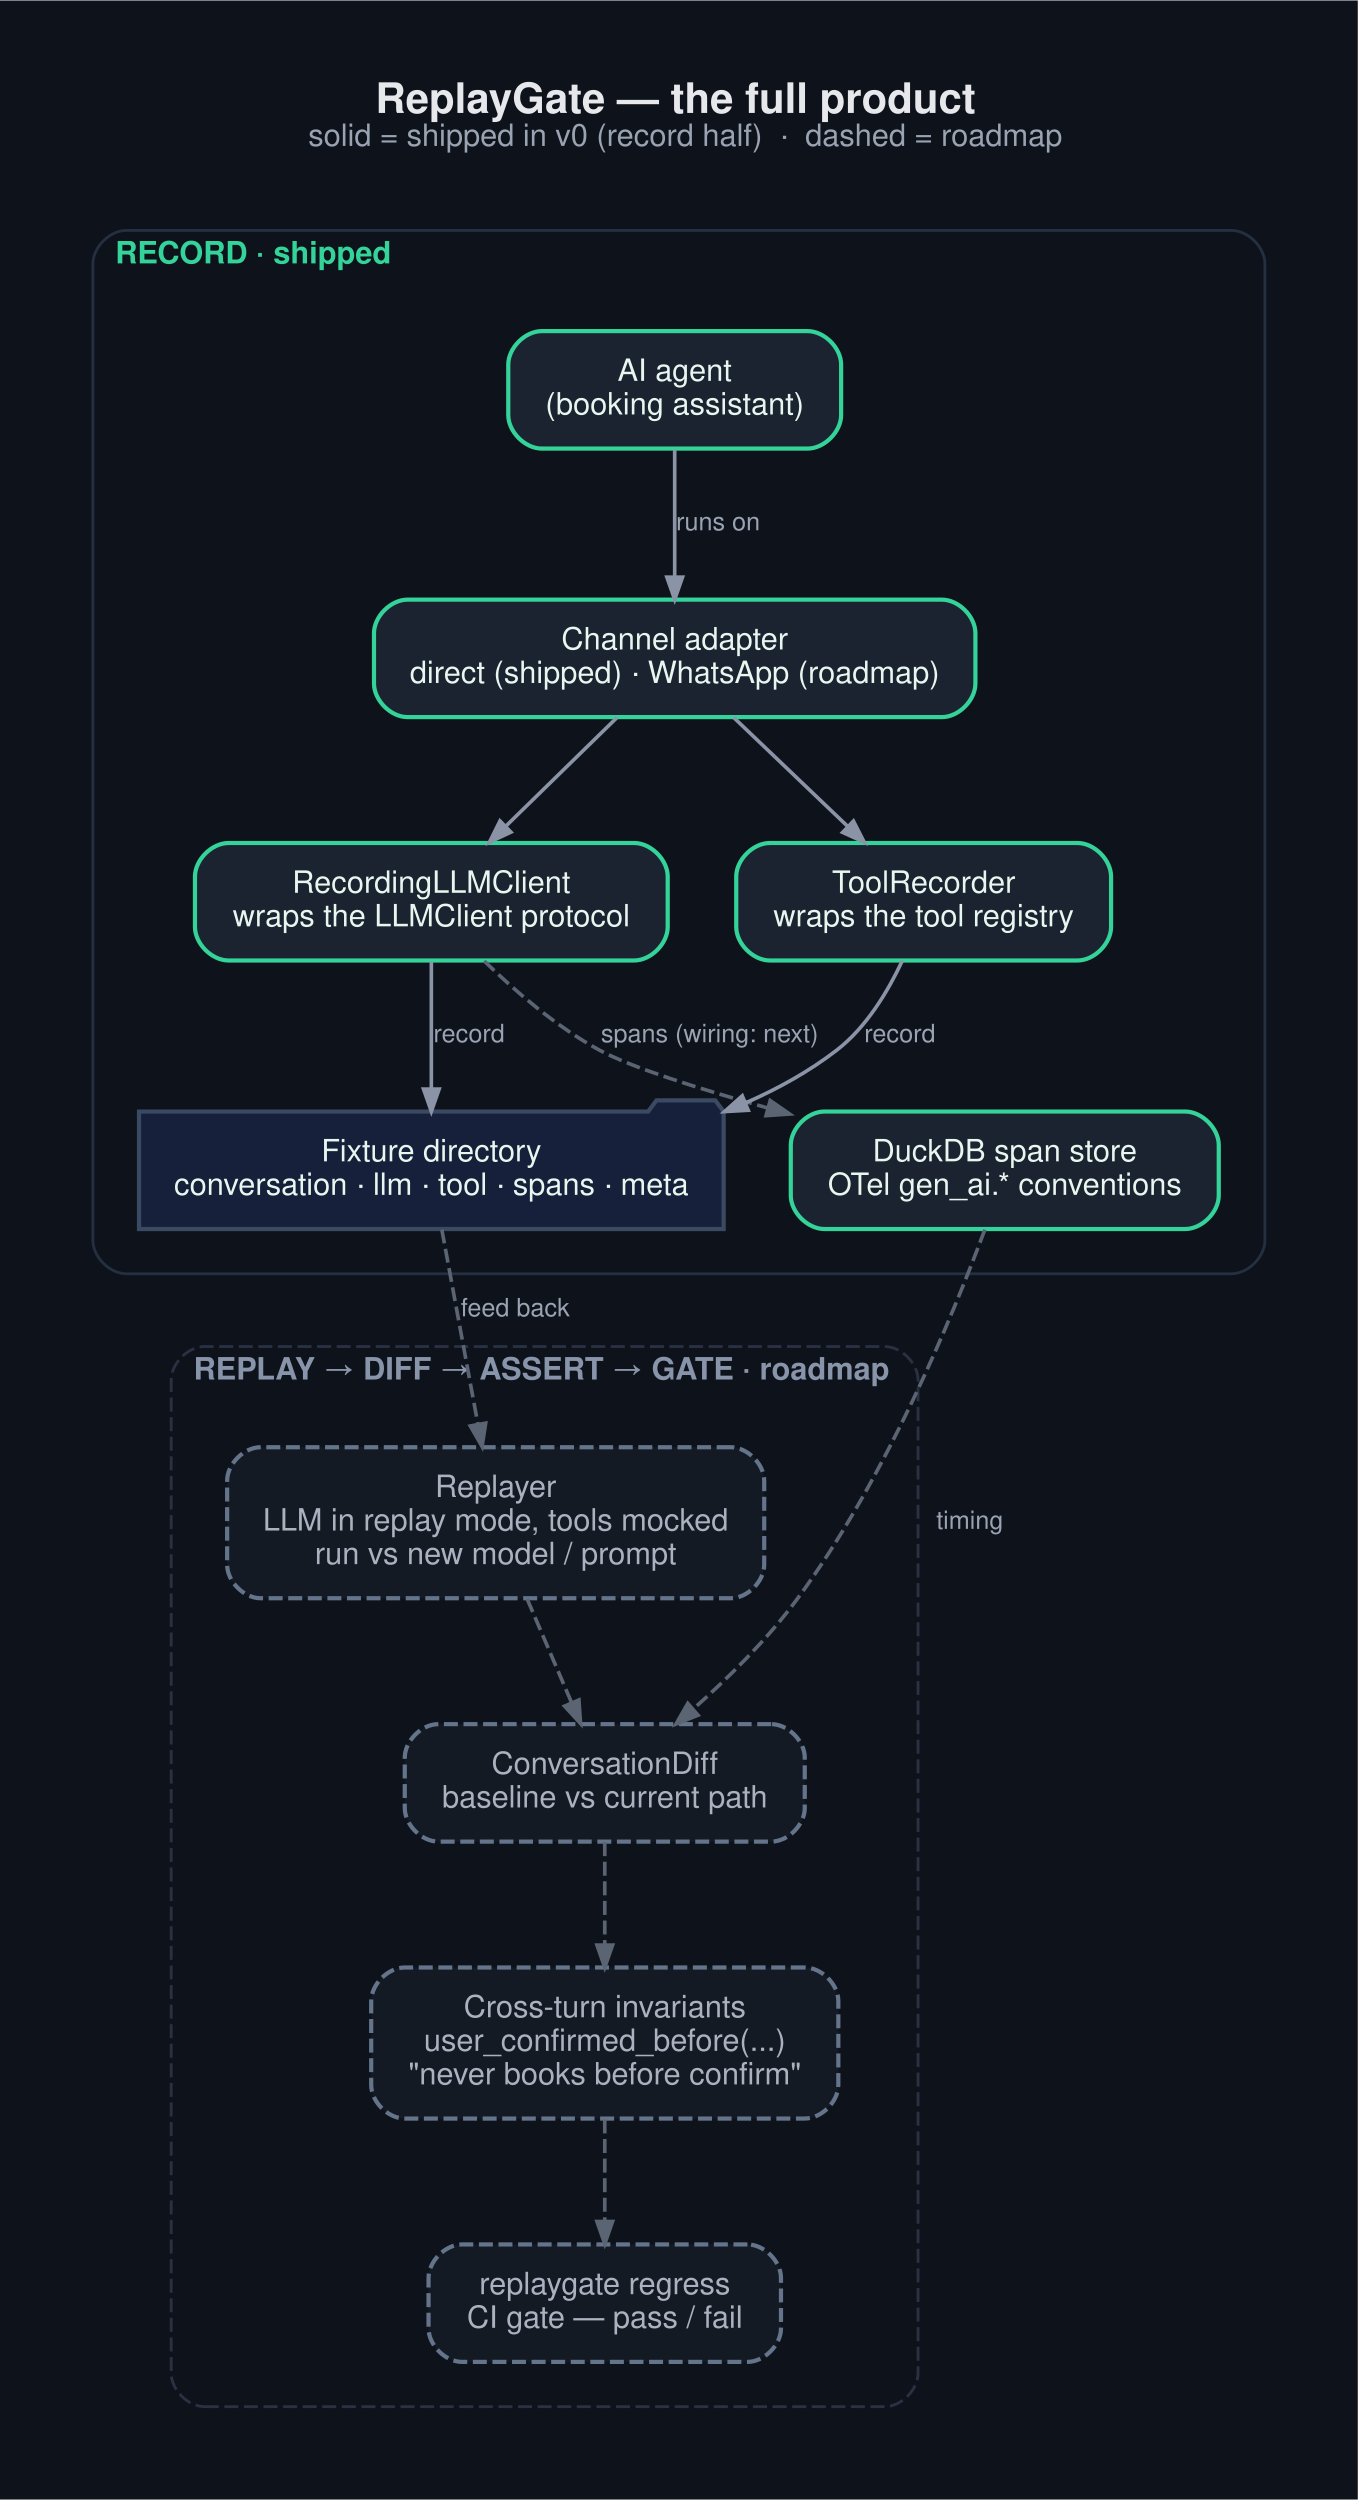
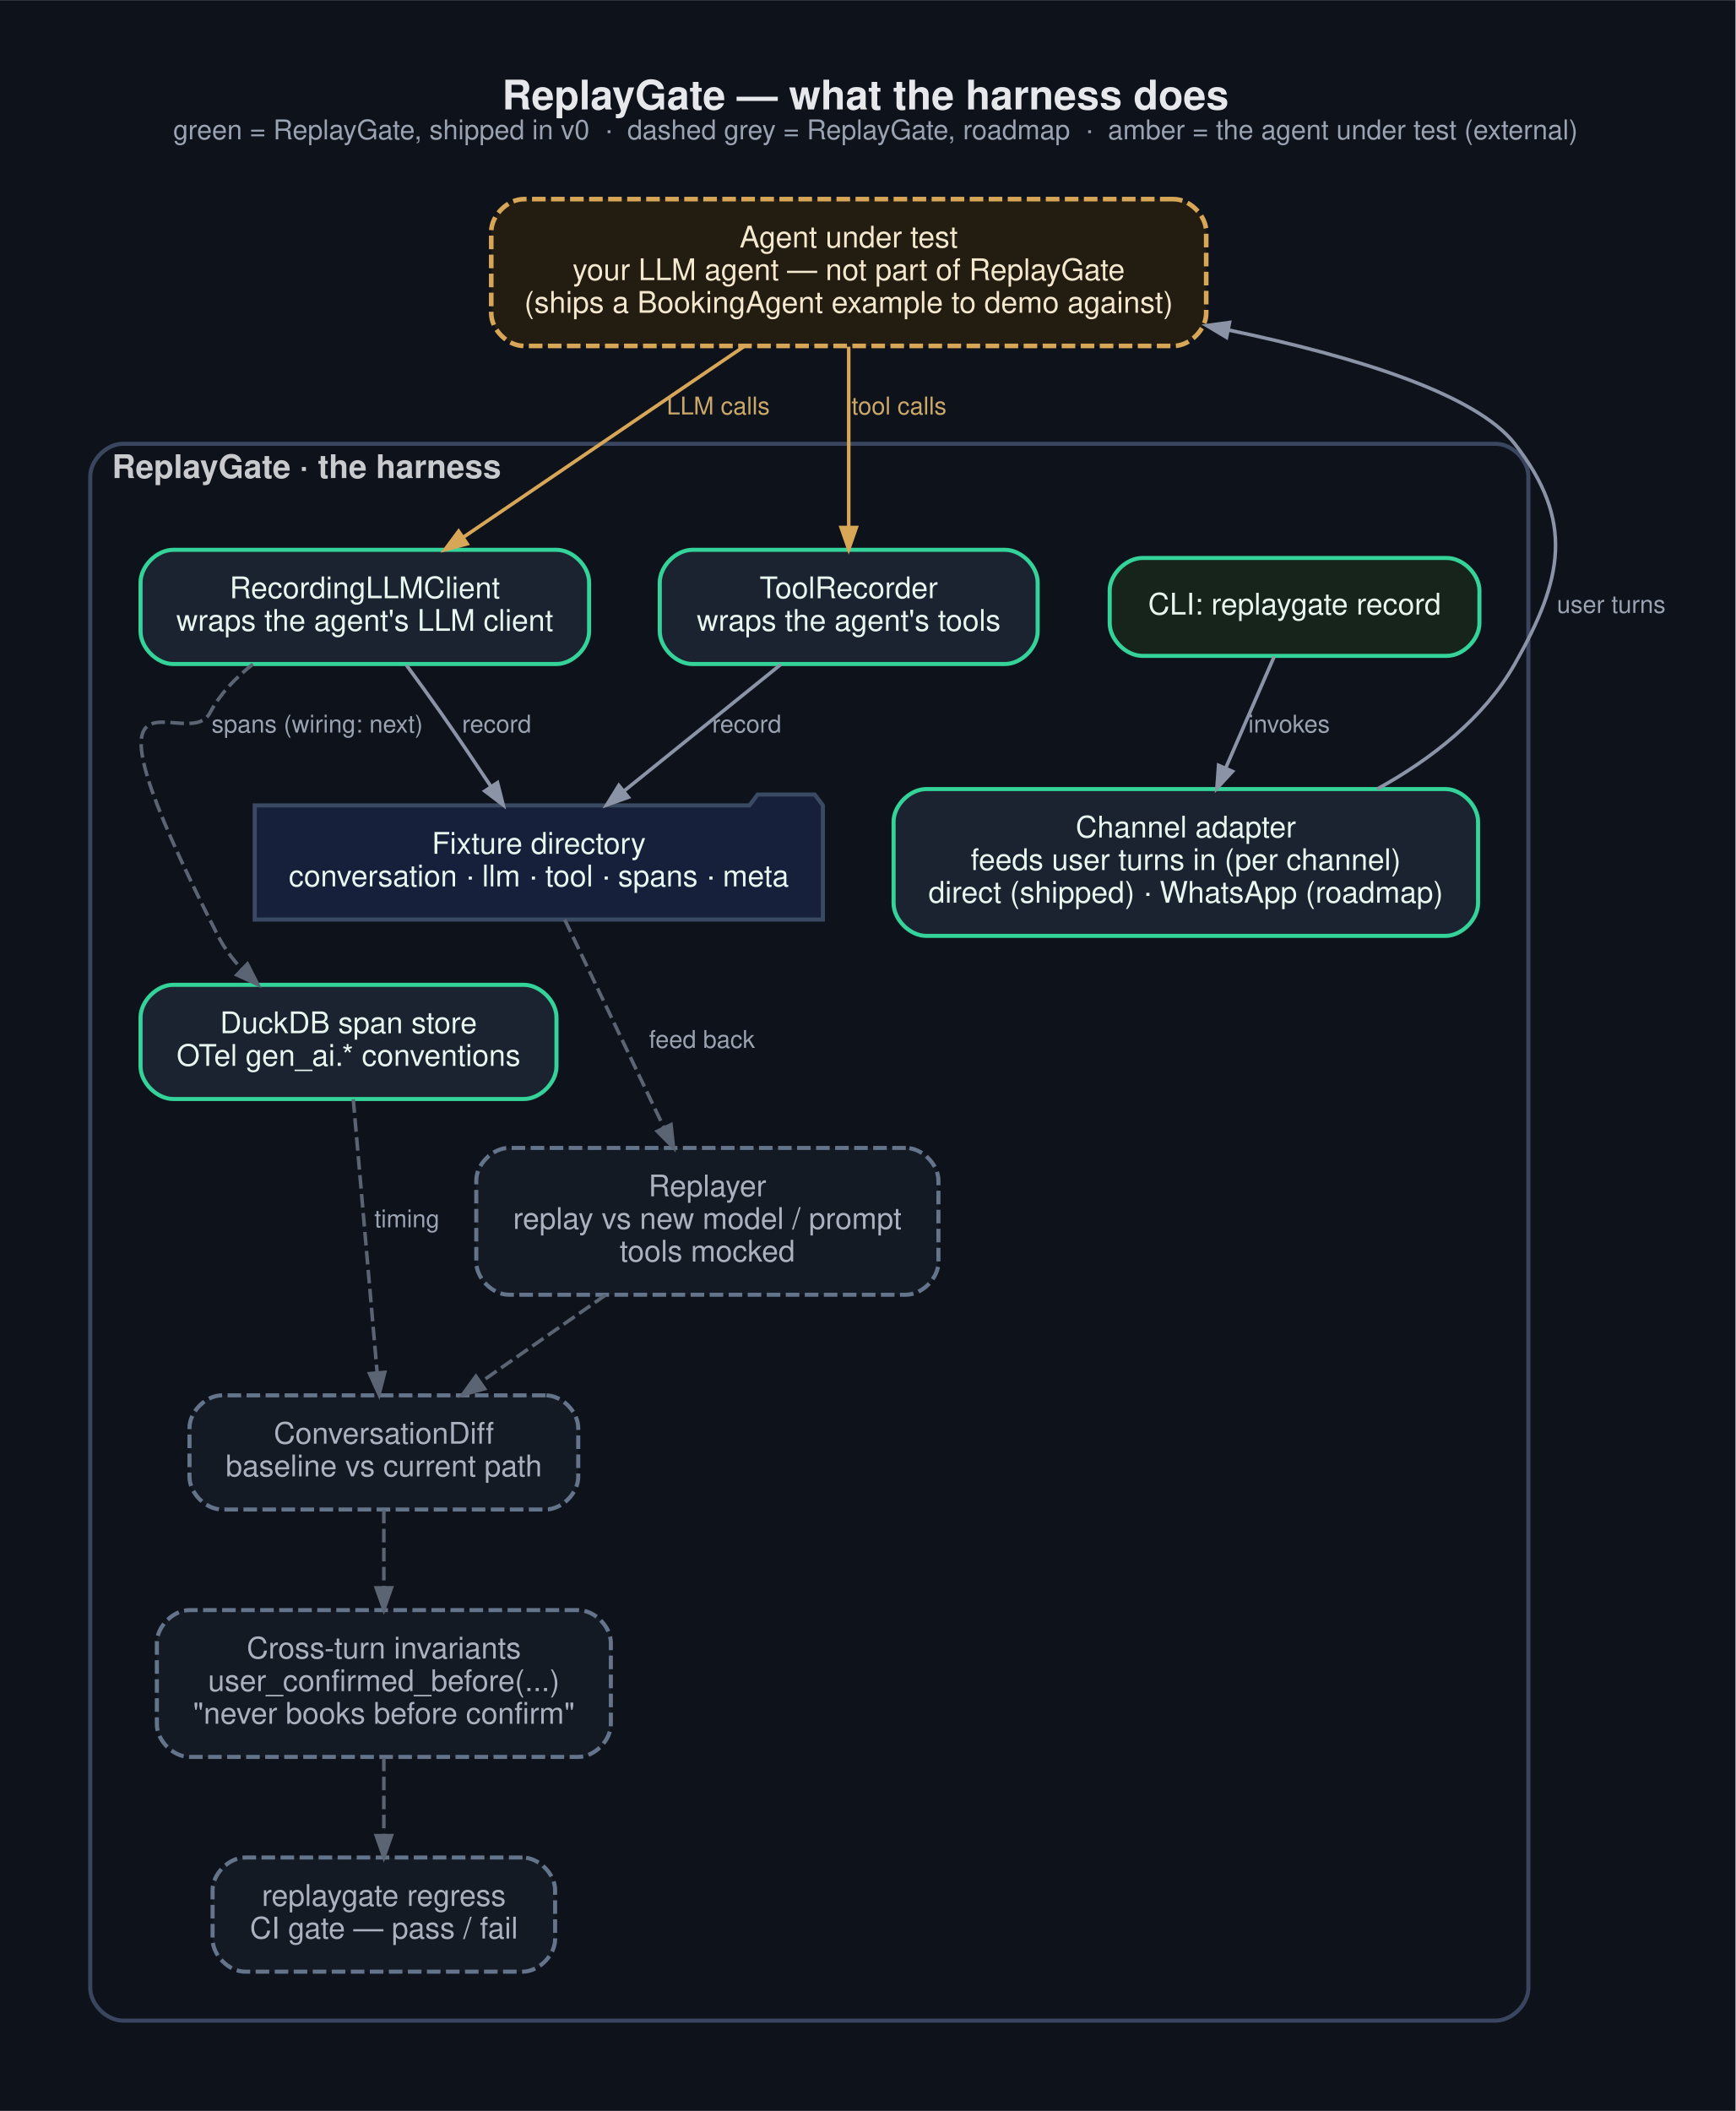
- <svg xmlns="http://www.w3.org/2000/svg" width="485pt" height="893pt" viewBox="0.00 0.00 485.40 893.40">
-   <g id="graph0" class="graph" transform="scale(1 1) rotate(0) translate(25.2 868.2)">
-     <polygon fill="#0e121b" stroke="transparent" points="-25.2,25.2 -25.2,-868.2 460.2,-868.2 460.2,25.2 -25.2,25.2" />
-     <text text-anchor="start" x="109" y="-828" font-family="Helvetica,Arial,sans-serif" font-weight="bold" font-size="15.00" fill="#e6e8eb">ReplayGate — the full product</text>
-     <text text-anchor="start" x="85" y="-816.2" font-family="Helvetica,Arial,sans-serif" font-size="11.00" fill="#9aa3b2">solid = shipped in v0 (record half)  ·  dashed = roadmap</text>
-     <text text-anchor="start" x="215" y="-802" font-family="Helvetica,Arial,sans-serif" font-size="15.00" fill="#e6e8eb"> </text>
+ <svg xmlns="http://www.w3.org/2000/svg" width="638pt" height="776pt" viewBox="0.00 0.00 638.40 776.40">
+   <g id="graph0" class="graph" transform="scale(1 1) rotate(0) translate(25.2 751.2)">
+     <polygon fill="#0e121b" stroke="transparent" points="-25.2,25.2 -25.2,-751.2 613.2,-751.2 613.2,25.2 -25.2,25.2" />
+     <text text-anchor="start" x="159.5" y="-711" font-family="Helvetica,Arial,sans-serif" font-weight="bold" font-size="15.00" fill="#e6e8eb">ReplayGate — what the harness does</text>
+     <text text-anchor="start" x="38.5" y="-700" font-family="Helvetica,Arial,sans-serif" font-size="10.00" fill="#9aa3b2">green = ReplayGate, shipped in v0  ·  dashed grey = ReplayGate, roadmap  ·  amber = the agent under test (external)</text>
+     <text text-anchor="start" x="291.5" y="-686" font-family="Helvetica,Arial,sans-serif" font-size="15.00" fill="#e6e8eb"> </text>
    <g id="clust1" class="cluster">
-       <path fill="#0e121b" stroke="#243042" d="M20,-413C20,-413 415,-413 415,-413 421,-413 427,-419 427,-425 427,-425 427,-774 427,-774 427,-780 421,-786 415,-786 415,-786 20,-786 20,-786 14,-786 8,-780 8,-774 8,-774 8,-425 8,-425 8,-419 14,-413 20,-413" />
-       <text text-anchor="start" x="16" y="-774.2" font-family="Helvetica,Arial,sans-serif" font-weight="bold" font-size="11.00" fill="#34d399">RECORD · shipped</text>
-     </g>
-     <g id="clust2" class="cluster">
-       <path fill="#0e121b" stroke="#2a3142" stroke-dasharray="5,2" d="M48,-8C48,-8 291,-8 291,-8 297,-8 303,-14 303,-20 303,-20 303,-375 303,-375 303,-381 297,-387 291,-387 291,-387 48,-387 48,-387 42,-387 36,-381 36,-375 36,-375 36,-20 36,-20 36,-14 42,-8 48,-8" />
-       <text text-anchor="start" x="44" y="-375.2" font-family="Helvetica,Arial,sans-serif" font-weight="bold" font-size="11.00" fill="#8794aa">REPLAY → DIFF → ASSERT → GATE · roadmap</text>
+       <path fill="#0e121b" stroke="#3a4660" stroke-width="1.5" d="M20,-8C20,-8 525,-8 525,-8 531,-8 537,-14 537,-20 537,-20 537,-576 537,-576 537,-582 531,-588 525,-588 525,-588 20,-588 20,-588 14,-588 8,-582 8,-576 8,-576 8,-20 8,-20 8,-14 14,-8 20,-8" />
+       <text text-anchor="start" x="16" y="-575.4" font-family="Helvetica,Arial,sans-serif" font-weight="bold" font-size="12.00" fill="#c9cace">ReplayGate · the harness</text>
    </g>
    <g id="node1" class="node">
-       <path fill="#1b2230" stroke="#34d399" stroke-width="1.5" d="M263.5,-750C263.5,-750 168.5,-750 168.5,-750 162.5,-750 156.5,-744 156.5,-738 156.5,-738 156.5,-720 156.5,-720 156.5,-714 162.5,-708 168.5,-708 168.5,-708 263.5,-708 263.5,-708 269.5,-708 275.5,-714 275.5,-720 275.5,-720 275.5,-738 275.5,-738 275.5,-744 269.5,-750 263.5,-750" />
-       <text text-anchor="middle" x="216" y="-732.2" font-family="Helvetica,Arial,sans-serif" font-size="11.00" fill="#e7f6ef">AI agent</text>
-       <text text-anchor="middle" x="216" y="-720.2" font-family="Helvetica,Arial,sans-serif" font-size="11.00" fill="#e7f6ef">(booking assistant)</text>
+       <path fill="#231c10" stroke="#d8a657" stroke-width="1.7" stroke-dasharray="5,2" d="M406.5,-678C406.5,-678 167.5,-678 167.5,-678 161.5,-678 155.5,-672 155.5,-666 155.5,-666 155.5,-636 155.5,-636 155.5,-630 161.5,-624 167.5,-624 167.5,-624 406.5,-624 406.5,-624 412.5,-624 418.5,-630 418.5,-636 418.5,-636 418.5,-666 418.5,-666 418.5,-672 412.5,-678 406.5,-678" />
+       <text text-anchor="middle" x="287" y="-660.2" font-family="Helvetica,Arial,sans-serif" font-size="11.00" fill="#f4e8cf">Agent under test</text>
+       <text text-anchor="middle" x="287" y="-648.2" font-family="Helvetica,Arial,sans-serif" font-size="11.00" fill="#f4e8cf">your LLM agent — not part of ReplayGate</text>
+       <text text-anchor="middle" x="287" y="-636.2" font-family="Helvetica,Arial,sans-serif" font-size="11.00" fill="#f4e8cf">(ships a BookingAgent example to demo against)</text>
+     </g>
+     <g id="node4" class="node">
+       <path fill="#1b2230" stroke="#34d399" stroke-width="1.5" d="M179.5,-549C179.5,-549 38.5,-549 38.5,-549 32.5,-549 26.5,-543 26.5,-537 26.5,-537 26.5,-519 26.5,-519 26.5,-513 32.5,-507 38.5,-507 38.5,-507 179.5,-507 179.5,-507 185.5,-507 191.5,-513 191.5,-519 191.5,-519 191.5,-537 191.5,-537 191.5,-543 185.5,-549 179.5,-549" />
+       <text text-anchor="middle" x="109" y="-531.2" font-family="Helvetica,Arial,sans-serif" font-size="11.00" fill="#e7f6ef">RecordingLLMClient</text>
+       <text text-anchor="middle" x="109" y="-519.2" font-family="Helvetica,Arial,sans-serif" font-size="11.00" fill="#e7f6ef">wraps the agent's LLM client</text>
+     </g>
+     <g id="edge3" class="edge">
+       <path fill="none" stroke="#d8a657" stroke-width="1.3" d="M248.38,-623.74C217.8,-602.96 175.4,-574.14 145.41,-553.75" />
+       <polygon fill="#d8a657" stroke="#d8a657" stroke-width="1.3" points="146.64,-551.2 138.45,-549.02 143.5,-555.84 146.64,-551.2" />
+       <text text-anchor="middle" x="239" y="-598.8" font-family="Helvetica,Arial,sans-serif" font-size="9.00" fill="#caa86a">LLM calls</text>
+     </g>
+     <g id="node5" class="node">
+       <path fill="#1b2230" stroke="#34d399" stroke-width="1.5" d="M344.5,-549C344.5,-549 229.5,-549 229.5,-549 223.5,-549 217.5,-543 217.5,-537 217.5,-537 217.5,-519 217.5,-519 217.5,-513 223.5,-507 229.5,-507 229.5,-507 344.5,-507 344.5,-507 350.5,-507 356.5,-513 356.5,-519 356.5,-519 356.5,-537 356.5,-537 356.5,-543 350.5,-549 344.5,-549" />
+       <text text-anchor="middle" x="287" y="-531.2" font-family="Helvetica,Arial,sans-serif" font-size="11.00" fill="#e7f6ef">ToolRecorder</text>
+       <text text-anchor="middle" x="287" y="-519.2" font-family="Helvetica,Arial,sans-serif" font-size="11.00" fill="#e7f6ef">wraps the agent's tools</text>
+     </g>
+     <g id="edge4" class="edge">
+       <path fill="none" stroke="#d8a657" stroke-width="1.3" d="M287,-623.74C287,-604.16 287,-577.44 287,-557.37" />
+       <polygon fill="#d8a657" stroke="#d8a657" stroke-width="1.3" points="289.8,-557.21 287,-549.21 284.2,-557.21 289.8,-557.21" />
+       <text text-anchor="middle" x="305.5" y="-598.8" font-family="Helvetica,Arial,sans-serif" font-size="9.00" fill="#caa86a">tool calls</text>
    </g>
    <g id="node2" class="node">
-       <path fill="#1b2230" stroke="#34d399" stroke-width="1.5" d="M311.5,-654C311.5,-654 120.5,-654 120.5,-654 114.5,-654 108.5,-648 108.5,-642 108.5,-642 108.5,-624 108.5,-624 108.5,-618 114.5,-612 120.5,-612 120.5,-612 311.5,-612 311.5,-612 317.5,-612 323.5,-618 323.5,-624 323.5,-624 323.5,-642 323.5,-642 323.5,-648 317.5,-654 311.5,-654" />
-       <text text-anchor="middle" x="216" y="-636.2" font-family="Helvetica,Arial,sans-serif" font-size="11.00" fill="#e7f6ef">Channel adapter</text>
-       <text text-anchor="middle" x="216" y="-624.2" font-family="Helvetica,Arial,sans-serif" font-size="11.00" fill="#e7f6ef">direct (shipped) · WhatsApp (roadmap)</text>
+       <path fill="#16241c" stroke="#34d399" stroke-width="1.5" d="M507,-546C507,-546 395,-546 395,-546 389,-546 383,-540 383,-534 383,-534 383,-522 383,-522 383,-516 389,-510 395,-510 395,-510 507,-510 507,-510 513,-510 519,-516 519,-522 519,-522 519,-534 519,-534 519,-540 513,-546 507,-546" />
+       <text text-anchor="middle" x="451" y="-525.2" font-family="Helvetica,Arial,sans-serif" font-size="11.00" fill="#e7f6ef">CLI: replaygate record</text>
+     </g>
+     <g id="node3" class="node">
+       <path fill="#1b2230" stroke="#34d399" stroke-width="1.5" d="M506.5,-461C506.5,-461 315.5,-461 315.5,-461 309.5,-461 303.5,-455 303.5,-449 303.5,-449 303.5,-419 303.5,-419 303.5,-413 309.5,-407 315.5,-407 315.5,-407 506.5,-407 506.5,-407 512.5,-407 518.5,-413 518.5,-419 518.5,-419 518.5,-449 518.5,-449 518.5,-455 512.5,-461 506.5,-461" />
+       <text text-anchor="middle" x="411" y="-443.2" font-family="Helvetica,Arial,sans-serif" font-size="11.00" fill="#e7f6ef">Channel adapter</text>
+       <text text-anchor="middle" x="411" y="-431.2" font-family="Helvetica,Arial,sans-serif" font-size="11.00" fill="#e7f6ef">feeds user turns in (per channel)</text>
+       <text text-anchor="middle" x="411" y="-419.2" font-family="Helvetica,Arial,sans-serif" font-size="11.00" fill="#e7f6ef">direct (shipped) · WhatsApp (roadmap)</text>
    </g>
    <g id="edge1" class="edge">
-       <path fill="none" stroke="#8b93a7" stroke-width="1.3" d="M216,-707.6C216,-694.33 216,-676.84 216,-662.24" />
-       <polygon fill="#8b93a7" stroke="#8b93a7" stroke-width="1.3" points="218.8,-662.03 216,-654.03 213.2,-662.03 218.8,-662.03" />
-       <text text-anchor="middle" x="231.5" y="-678.8" font-family="Helvetica,Arial,sans-serif" font-size="9.00" fill="#9aa3b2">runs on</text>
-     </g>
-     <g id="node3" class="node">
-       <path fill="#1b2230" stroke="#34d399" stroke-width="1.5" d="M201.5,-567C201.5,-567 56.5,-567 56.5,-567 50.5,-567 44.5,-561 44.5,-555 44.5,-555 44.5,-537 44.5,-537 44.5,-531 50.5,-525 56.5,-525 56.5,-525 201.5,-525 201.5,-525 207.5,-525 213.5,-531 213.5,-537 213.5,-537 213.5,-555 213.5,-555 213.5,-561 207.5,-567 201.5,-567" />
-       <text text-anchor="middle" x="129" y="-549.2" font-family="Helvetica,Arial,sans-serif" font-size="11.00" fill="#e7f6ef">RecordingLLMClient</text>
-       <text text-anchor="middle" x="129" y="-537.2" font-family="Helvetica,Arial,sans-serif" font-size="11.00" fill="#e7f6ef">wraps the LLMClient protocol</text>
+       <path fill="none" stroke="#8b93a7" stroke-width="1.3" d="M443.48,-509.7C438.47,-498.19 431.74,-482.69 425.7,-468.8" />
+       <polygon fill="#8b93a7" stroke="#8b93a7" stroke-width="1.3" points="428.18,-467.5 422.43,-461.28 423.05,-469.73 428.18,-467.5" />
+       <text text-anchor="middle" x="449" y="-481.8" font-family="Helvetica,Arial,sans-serif" font-size="9.00" fill="#9aa3b2">invokes</text>
    </g>
    <g id="edge2" class="edge">
-       <path fill="none" stroke="#8b93a7" stroke-width="1.3" d="M195.38,-611.86C183.55,-600.3 168.56,-585.65 155.82,-573.2" />
-       <polygon fill="#8b93a7" stroke="#8b93a7" stroke-width="1.3" points="157.45,-570.88 149.77,-567.29 153.54,-574.89 157.45,-570.88" />
-     </g>
-     <g id="node4" class="node">
-       <path fill="#1b2230" stroke="#34d399" stroke-width="1.5" d="M360,-567C360,-567 250,-567 250,-567 244,-567 238,-561 238,-555 238,-555 238,-537 238,-537 238,-531 244,-525 250,-525 250,-525 360,-525 360,-525 366,-525 372,-531 372,-537 372,-537 372,-555 372,-555 372,-561 366,-567 360,-567" />
-       <text text-anchor="middle" x="305" y="-549.2" font-family="Helvetica,Arial,sans-serif" font-size="11.00" fill="#e7f6ef">ToolRecorder</text>
-       <text text-anchor="middle" x="305" y="-537.2" font-family="Helvetica,Arial,sans-serif" font-size="11.00" fill="#e7f6ef">wraps the tool registry</text>
-     </g>
-     <g id="edge3" class="edge">
-       <path fill="none" stroke="#8b93a7" stroke-width="1.3" d="M237.09,-611.86C249.31,-600.19 264.81,-585.39 277.92,-572.87" />
-       <polygon fill="#8b93a7" stroke="#8b93a7" stroke-width="1.3" points="279.9,-574.84 283.75,-567.29 276.03,-570.79 279.9,-574.84" />
-     </g>
-     <g id="node5" class="node">
-       <polygon fill="#16203a" stroke="#3a4a63" stroke-width="1.5" points="233.5,-471 230.5,-475 209.5,-475 206.5,-471 24.5,-471 24.5,-429 233.5,-429 233.5,-471" />
-       <text text-anchor="middle" x="129" y="-453.2" font-family="Helvetica,Arial,sans-serif" font-size="11.00" fill="#e7f6ef">Fixture directory</text>
-       <text text-anchor="middle" x="129" y="-441.2" font-family="Helvetica,Arial,sans-serif" font-size="11.00" fill="#e7f6ef">conversation · llm · tool · spans · meta</text>
-     </g>
-     <g id="edge4" class="edge">
-       <path fill="none" stroke="#8b93a7" stroke-width="1.3" d="M129,-524.6C129,-511.33 129,-493.84 129,-479.24" />
-       <polygon fill="#8b93a7" stroke="#8b93a7" stroke-width="1.3" points="131.8,-479.03 129,-471.03 126.2,-479.03 131.8,-479.03" />
-       <text text-anchor="middle" x="142.5" y="-495.8" font-family="Helvetica,Arial,sans-serif" font-size="9.00" fill="#9aa3b2">record</text>
+       <path fill="none" stroke="#8b93a7" stroke-width="1.3" d="M481.39,-461.01C501.31,-472.01 520.64,-487.03 532,-507 549.79,-538.29 554.11,-559.59 532,-588 517.77,-606.28 473.57,-620.03 426.57,-629.88" />
+       <polygon fill="#8b93a7" stroke="#8b93a7" stroke-width="1.3" points="425.97,-627.14 418.69,-631.49 427.09,-632.63 425.97,-627.14" />
+       <text text-anchor="middle" x="567.5" y="-525.8" font-family="Helvetica,Arial,sans-serif" font-size="9.00" fill="#9aa3b2">user turns</text>
    </g>
    <g id="node6" class="node">
-       <path fill="#1b2230" stroke="#34d399" stroke-width="1.5" d="M398.5,-471C398.5,-471 269.5,-471 269.5,-471 263.5,-471 257.5,-465 257.5,-459 257.5,-459 257.5,-441 257.5,-441 257.5,-435 263.5,-429 269.5,-429 269.5,-429 398.5,-429 398.5,-429 404.5,-429 410.5,-435 410.5,-441 410.5,-441 410.5,-459 410.5,-459 410.5,-465 404.5,-471 398.5,-471" />
-       <text text-anchor="middle" x="334" y="-453.2" font-family="Helvetica,Arial,sans-serif" font-size="11.00" fill="#e7f6ef">DuckDB span store</text>
-       <text text-anchor="middle" x="334" y="-441.2" font-family="Helvetica,Arial,sans-serif" font-size="11.00" fill="#e7f6ef">OTel gen_ai.* conventions</text>
+       <polygon fill="#16203a" stroke="#3a4a63" stroke-width="1.5" points="277.5,-455 274.5,-459 253.5,-459 250.5,-455 68.5,-455 68.5,-413 277.5,-413 277.5,-455" />
+       <text text-anchor="middle" x="173" y="-437.2" font-family="Helvetica,Arial,sans-serif" font-size="11.00" fill="#e7f6ef">Fixture directory</text>
+       <text text-anchor="middle" x="173" y="-425.2" font-family="Helvetica,Arial,sans-serif" font-size="11.00" fill="#e7f6ef">conversation · llm · tool · spans · meta</text>
+     </g>
+     <g id="edge5" class="edge">
+       <path fill="none" stroke="#8b93a7" stroke-width="1.3" d="M124.29,-506.62C128.47,-500.95 132.95,-494.77 137,-489 143.13,-480.26 149.64,-470.6 155.43,-461.9" />
+       <polygon fill="#8b93a7" stroke="#8b93a7" stroke-width="1.3" points="157.81,-463.37 159.89,-455.15 153.14,-460.28 157.81,-463.37" />
+       <text text-anchor="middle" x="157.5" y="-481.8" font-family="Helvetica,Arial,sans-serif" font-size="9.00" fill="#9aa3b2">record</text>
+     </g>
+     <g id="node7" class="node">
+       <path fill="#1b2230" stroke="#34d399" stroke-width="1.5" d="M167.5,-389C167.5,-389 38.5,-389 38.5,-389 32.5,-389 26.5,-383 26.5,-377 26.5,-377 26.5,-359 26.5,-359 26.5,-353 32.5,-347 38.5,-347 38.5,-347 167.5,-347 167.5,-347 173.5,-347 179.5,-353 179.5,-359 179.5,-359 179.5,-377 179.5,-377 179.5,-383 173.5,-389 167.5,-389" />
+       <text text-anchor="middle" x="103" y="-371.2" font-family="Helvetica,Arial,sans-serif" font-size="11.00" fill="#e7f6ef">DuckDB span store</text>
+       <text text-anchor="middle" x="103" y="-359.2" font-family="Helvetica,Arial,sans-serif" font-size="11.00" fill="#e7f6ef">OTel gen_ai.* conventions</text>
+     </g>
+     <g id="edge7" class="edge">
+       <path fill="none" stroke="#5b6472" stroke-width="1.3" stroke-dasharray="5,2" d="M67.82,-506.93C61.46,-501.98 55.76,-496.03 52,-489 43.5,-473.12 -2.08,-518.97 55,-407 57.28,-402.53 60.35,-398.41 63.85,-394.67" />
+       <polygon fill="#5b6472" stroke="#5b6472" stroke-width="1.3" points="65.81,-396.67 69.64,-389.11 61.93,-392.63 65.81,-396.67" />
+       <text text-anchor="middle" x="91.5" y="-481.8" font-family="Helvetica,Arial,sans-serif" font-size="9.00" fill="#9aa3b2">spans (wiring: next)</text>
    </g>
    <g id="edge6" class="edge">
-       <path fill="none" stroke="#5b6472" stroke-width="1.3" stroke-dasharray="5,2" d="M147.9,-524.81C158.97,-514.02 173.74,-501.3 189,-493 200.27,-486.87 224.11,-479.29 249.27,-472.26" />
-       <polygon fill="#5b6472" stroke="#5b6472" stroke-width="1.3" points="250.14,-474.93 257.11,-470.1 248.66,-469.53 250.14,-474.93" />
-       <text text-anchor="middle" x="228.5" y="-495.8" font-family="Helvetica,Arial,sans-serif" font-size="9.00" fill="#9aa3b2">spans (wiring: next)</text>
-     </g>
-     <g id="edge5" class="edge">
-       <path fill="none" stroke="#8b93a7" stroke-width="1.3" d="M297.37,-524.91C292.28,-514.02 284.56,-501.16 274,-493 264.22,-485.44 253.11,-479.25 241.51,-474.16" />
-       <polygon fill="#8b93a7" stroke="#8b93a7" stroke-width="1.3" points="242.29,-471.46 233.83,-470.98 240.15,-476.63 242.29,-471.46" />
-       <text text-anchor="middle" x="296.5" y="-495.8" font-family="Helvetica,Arial,sans-serif" font-size="9.00" fill="#9aa3b2">record</text>
-     </g>
-     <g id="node7" class="node">
-       <path fill="#141a24" stroke="#64748b" stroke-width="1.5" stroke-dasharray="5,2" d="M236,-351C236,-351 68,-351 68,-351 62,-351 56,-345 56,-339 56,-339 56,-309 56,-309 56,-303 62,-297 68,-297 68,-297 236,-297 236,-297 242,-297 248,-303 248,-309 248,-309 248,-339 248,-339 248,-345 242,-351 236,-351" />
-       <text text-anchor="middle" x="152" y="-333.2" font-family="Helvetica,Arial,sans-serif" font-size="11.00" fill="#aab2c0">Replayer</text>
-       <text text-anchor="middle" x="152" y="-321.2" font-family="Helvetica,Arial,sans-serif" font-size="11.00" fill="#aab2c0">LLM in replay mode, tools mocked</text>
-       <text text-anchor="middle" x="152" y="-309.2" font-family="Helvetica,Arial,sans-serif" font-size="11.00" fill="#aab2c0">run vs new model / prompt</text>
-     </g>
-     <g id="edge7" class="edge">
-       <path fill="none" stroke="#5b6472" stroke-width="1.3" stroke-dasharray="5,2" d="M132.75,-428.8C136.24,-409.98 141.52,-381.53 145.66,-359.17" />
-       <polygon fill="#5b6472" stroke="#5b6472" stroke-width="1.3" points="148.43,-359.61 147.13,-351.24 142.92,-358.59 148.43,-359.61" />
-       <text text-anchor="middle" x="159" y="-397.8" font-family="Helvetica,Arial,sans-serif" font-size="9.00" fill="#9aa3b2">feed back</text>
+       <path fill="none" stroke="#8b93a7" stroke-width="1.3" d="M261.98,-506.81C245.05,-493.15 222.56,-475 204.43,-460.36" />
+       <polygon fill="#8b93a7" stroke="#8b93a7" stroke-width="1.3" points="205.94,-457.99 197.96,-455.14 202.43,-462.35 205.94,-457.99" />
+       <text text-anchor="middle" x="249.5" y="-481.8" font-family="Helvetica,Arial,sans-serif" font-size="9.00" fill="#9aa3b2">record</text>
    </g>
    <g id="node8" class="node">
-       <path fill="#141a24" stroke="#64748b" stroke-width="1.5" stroke-dasharray="5,2" d="M250.5,-252C250.5,-252 131.5,-252 131.5,-252 125.5,-252 119.5,-246 119.5,-240 119.5,-240 119.5,-222 119.5,-222 119.5,-216 125.5,-210 131.5,-210 131.5,-210 250.5,-210 250.5,-210 256.5,-210 262.5,-216 262.5,-222 262.5,-222 262.5,-240 262.5,-240 262.5,-246 256.5,-252 250.5,-252" />
-       <text text-anchor="middle" x="191" y="-234.2" font-family="Helvetica,Arial,sans-serif" font-size="11.00" fill="#aab2c0">ConversationDiff</text>
-       <text text-anchor="middle" x="191" y="-222.2" font-family="Helvetica,Arial,sans-serif" font-size="11.00" fill="#aab2c0">baseline vs current path</text>
+       <path fill="#141a24" stroke="#64748b" stroke-width="1.5" stroke-dasharray="5,2" d="M308,-329C308,-329 162,-329 162,-329 156,-329 150,-323 150,-317 150,-317 150,-287 150,-287 150,-281 156,-275 162,-275 162,-275 308,-275 308,-275 314,-275 320,-281 320,-287 320,-287 320,-317 320,-317 320,-323 314,-329 308,-329" />
+       <text text-anchor="middle" x="235" y="-311.2" font-family="Helvetica,Arial,sans-serif" font-size="11.00" fill="#aab2c0">Replayer</text>
+       <text text-anchor="middle" x="235" y="-299.2" font-family="Helvetica,Arial,sans-serif" font-size="11.00" fill="#aab2c0">replay vs new model / prompt</text>
+       <text text-anchor="middle" x="235" y="-287.2" font-family="Helvetica,Arial,sans-serif" font-size="11.00" fill="#aab2c0">tools mocked</text>
+     </g>
+     <g id="edge8" class="edge">
+       <path fill="none" stroke="#5b6472" stroke-width="1.3" stroke-dasharray="5,2" d="M182.55,-412.97C192.28,-392.58 207.53,-360.59 219.09,-336.36" />
+       <polygon fill="#5b6472" stroke="#5b6472" stroke-width="1.3" points="221.63,-337.54 222.55,-329.11 216.57,-335.13 221.63,-337.54" />
+       <text text-anchor="middle" x="233" y="-365.8" font-family="Helvetica,Arial,sans-serif" font-size="9.00" fill="#9aa3b2">feed back</text>
+     </g>
+     <g id="node9" class="node">
+       <path fill="#141a24" stroke="#64748b" stroke-width="1.5" stroke-dasharray="5,2" d="M175.5,-238C175.5,-238 56.5,-238 56.5,-238 50.5,-238 44.5,-232 44.5,-226 44.5,-226 44.5,-208 44.5,-208 44.5,-202 50.5,-196 56.5,-196 56.5,-196 175.5,-196 175.5,-196 181.5,-196 187.5,-202 187.5,-208 187.5,-208 187.5,-226 187.5,-226 187.5,-232 181.5,-238 175.5,-238" />
+       <text text-anchor="middle" x="116" y="-220.2" font-family="Helvetica,Arial,sans-serif" font-size="11.00" fill="#aab2c0">ConversationDiff</text>
+       <text text-anchor="middle" x="116" y="-208.2" font-family="Helvetica,Arial,sans-serif" font-size="11.00" fill="#aab2c0">baseline vs current path</text>
+     </g>
+     <g id="edge12" class="edge">
+       <path fill="none" stroke="#5b6472" stroke-width="1.3" stroke-dasharray="5,2" d="M104.75,-346.91C107.01,-321.02 110.95,-275.88 113.52,-246.47" />
+       <polygon fill="#5b6472" stroke="#5b6472" stroke-width="1.3" points="116.33,-246.47 114.23,-238.25 110.75,-245.98 116.33,-246.47" />
+       <text text-anchor="middle" x="124.5" y="-299.8" font-family="Helvetica,Arial,sans-serif" font-size="9.00" fill="#9aa3b2">timing</text>
+     </g>
+     <g id="edge9" class="edge">
+       <path fill="none" stroke="#5b6472" stroke-width="1.3" stroke-dasharray="5,2" d="M197.67,-274.97C183.03,-264.75 166.29,-253.08 151.8,-242.97" />
+       <polygon fill="#5b6472" stroke="#5b6472" stroke-width="1.3" points="153.05,-240.43 144.89,-238.15 149.85,-245.02 153.05,-240.43" />
+     </g>
+     <g id="node10" class="node">
+       <path fill="#141a24" stroke="#64748b" stroke-width="1.5" stroke-dasharray="5,2" d="M187.5,-159C187.5,-159 44.5,-159 44.5,-159 38.5,-159 32.5,-153 32.5,-147 32.5,-147 32.5,-117 32.5,-117 32.5,-111 38.5,-105 44.5,-105 44.5,-105 187.5,-105 187.5,-105 193.5,-105 199.5,-111 199.5,-117 199.5,-117 199.5,-147 199.5,-147 199.5,-153 193.5,-159 187.5,-159" />
+       <text text-anchor="middle" x="116" y="-141.2" font-family="Helvetica,Arial,sans-serif" font-size="11.00" fill="#aab2c0">Cross-turn invariants</text>
+       <text text-anchor="middle" x="116" y="-129.2" font-family="Helvetica,Arial,sans-serif" font-size="11.00" fill="#aab2c0">user_confirmed_before(...)</text>
+       <text text-anchor="middle" x="116" y="-117.2" font-family="Helvetica,Arial,sans-serif" font-size="11.00" fill="#aab2c0">"never books before confirm"</text>
+     </g>
+     <g id="edge10" class="edge">
+       <path fill="none" stroke="#5b6472" stroke-width="1.3" stroke-dasharray="5,2" d="M116,-195.91C116,-187.29 116,-176.97 116,-167.21" />
+       <polygon fill="#5b6472" stroke="#5b6472" stroke-width="1.3" points="118.8,-167.19 116,-159.19 113.2,-167.19 118.8,-167.19" />
+     </g>
+     <g id="node11" class="node">
+       <path fill="#141a24" stroke="#64748b" stroke-width="1.5" stroke-dasharray="5,2" d="M167,-68C167,-68 65,-68 65,-68 59,-68 53,-62 53,-56 53,-56 53,-38 53,-38 53,-32 59,-26 65,-26 65,-26 167,-26 167,-26 173,-26 179,-32 179,-38 179,-38 179,-56 179,-56 179,-62 173,-68 167,-68" />
+       <text text-anchor="middle" x="116" y="-50.2" font-family="Helvetica,Arial,sans-serif" font-size="11.00" fill="#aab2c0">replaygate regress</text>
+       <text text-anchor="middle" x="116" y="-38.2" font-family="Helvetica,Arial,sans-serif" font-size="11.00" fill="#aab2c0">CI gate — pass / fail</text>
    </g>
    <g id="edge11" class="edge">
-       <path fill="none" stroke="#5b6472" stroke-width="1.3" stroke-dasharray="5,2" d="M326.87,-428.78C315.57,-398.38 291.56,-339.91 260,-297 249.36,-282.53 235.25,-268.58 222.56,-257.35" />
-       <polygon fill="#5b6472" stroke="#5b6472" stroke-width="1.3" points="224.35,-255.19 216.47,-252.05 220.68,-259.41 224.35,-255.19" />
-       <text text-anchor="middle" x="321.5" y="-321.8" font-family="Helvetica,Arial,sans-serif" font-size="9.00" fill="#9aa3b2">timing</text>
-     </g>
-     <g id="edge8" class="edge">
-       <path fill="none" stroke="#5b6472" stroke-width="1.3" stroke-dasharray="5,2" d="M163.28,-296.68C168.26,-285.05 174.12,-271.38 179.17,-259.61" />
-       <polygon fill="#5b6472" stroke="#5b6472" stroke-width="1.3" points="181.77,-260.65 182.35,-252.19 176.62,-258.44 181.77,-260.65" />
-     </g>
-     <g id="node9" class="node">
-       <path fill="#141a24" stroke="#64748b" stroke-width="1.5" stroke-dasharray="5,2" d="M262.5,-165C262.5,-165 119.5,-165 119.5,-165 113.5,-165 107.5,-159 107.5,-153 107.5,-153 107.5,-123 107.5,-123 107.5,-117 113.5,-111 119.5,-111 119.5,-111 262.5,-111 262.5,-111 268.5,-111 274.5,-117 274.5,-123 274.5,-123 274.5,-153 274.5,-153 274.5,-159 268.5,-165 262.5,-165" />
-       <text text-anchor="middle" x="191" y="-147.2" font-family="Helvetica,Arial,sans-serif" font-size="11.00" fill="#aab2c0">Cross-turn invariants</text>
-       <text text-anchor="middle" x="191" y="-135.2" font-family="Helvetica,Arial,sans-serif" font-size="11.00" fill="#aab2c0">user_confirmed_before(...)</text>
-       <text text-anchor="middle" x="191" y="-123.2" font-family="Helvetica,Arial,sans-serif" font-size="11.00" fill="#aab2c0">"never books before confirm"</text>
-     </g>
-     <g id="edge9" class="edge">
-       <path fill="none" stroke="#5b6472" stroke-width="1.3" stroke-dasharray="5,2" d="M191,-209.8C191,-199.08 191,-185.61 191,-173.31" />
-       <polygon fill="#5b6472" stroke="#5b6472" stroke-width="1.3" points="193.8,-173.02 191,-165.02 188.2,-173.02 193.8,-173.02" />
-     </g>
-     <g id="node10" class="node">
-       <path fill="#141a24" stroke="#64748b" stroke-width="1.5" stroke-dasharray="5,2" d="M242,-66C242,-66 140,-66 140,-66 134,-66 128,-60 128,-54 128,-54 128,-36 128,-36 128,-30 134,-24 140,-24 140,-24 242,-24 242,-24 248,-24 254,-30 254,-36 254,-36 254,-54 254,-54 254,-60 248,-66 242,-66" />
-       <text text-anchor="middle" x="191" y="-48.2" font-family="Helvetica,Arial,sans-serif" font-size="11.00" fill="#aab2c0">replaygate regress</text>
-       <text text-anchor="middle" x="191" y="-36.2" font-family="Helvetica,Arial,sans-serif" font-size="11.00" fill="#aab2c0">CI gate — pass / fail</text>
-     </g>
-     <g id="edge10" class="edge">
-       <path fill="none" stroke="#5b6472" stroke-width="1.3" stroke-dasharray="5,2" d="M191,-110.68C191,-99.27 191,-85.9 191,-74.29" />
-       <polygon fill="#5b6472" stroke="#5b6472" stroke-width="1.3" points="193.8,-74.19 191,-66.19 188.2,-74.19 193.8,-74.19" />
+       <path fill="none" stroke="#5b6472" stroke-width="1.3" stroke-dasharray="5,2" d="M116,-104.74C116,-95.65 116,-85.42 116,-76.19" />
+       <polygon fill="#5b6472" stroke="#5b6472" stroke-width="1.3" points="118.8,-76.04 116,-68.04 113.2,-76.04 118.8,-76.04" />
    </g>
  </g>
</svg>
